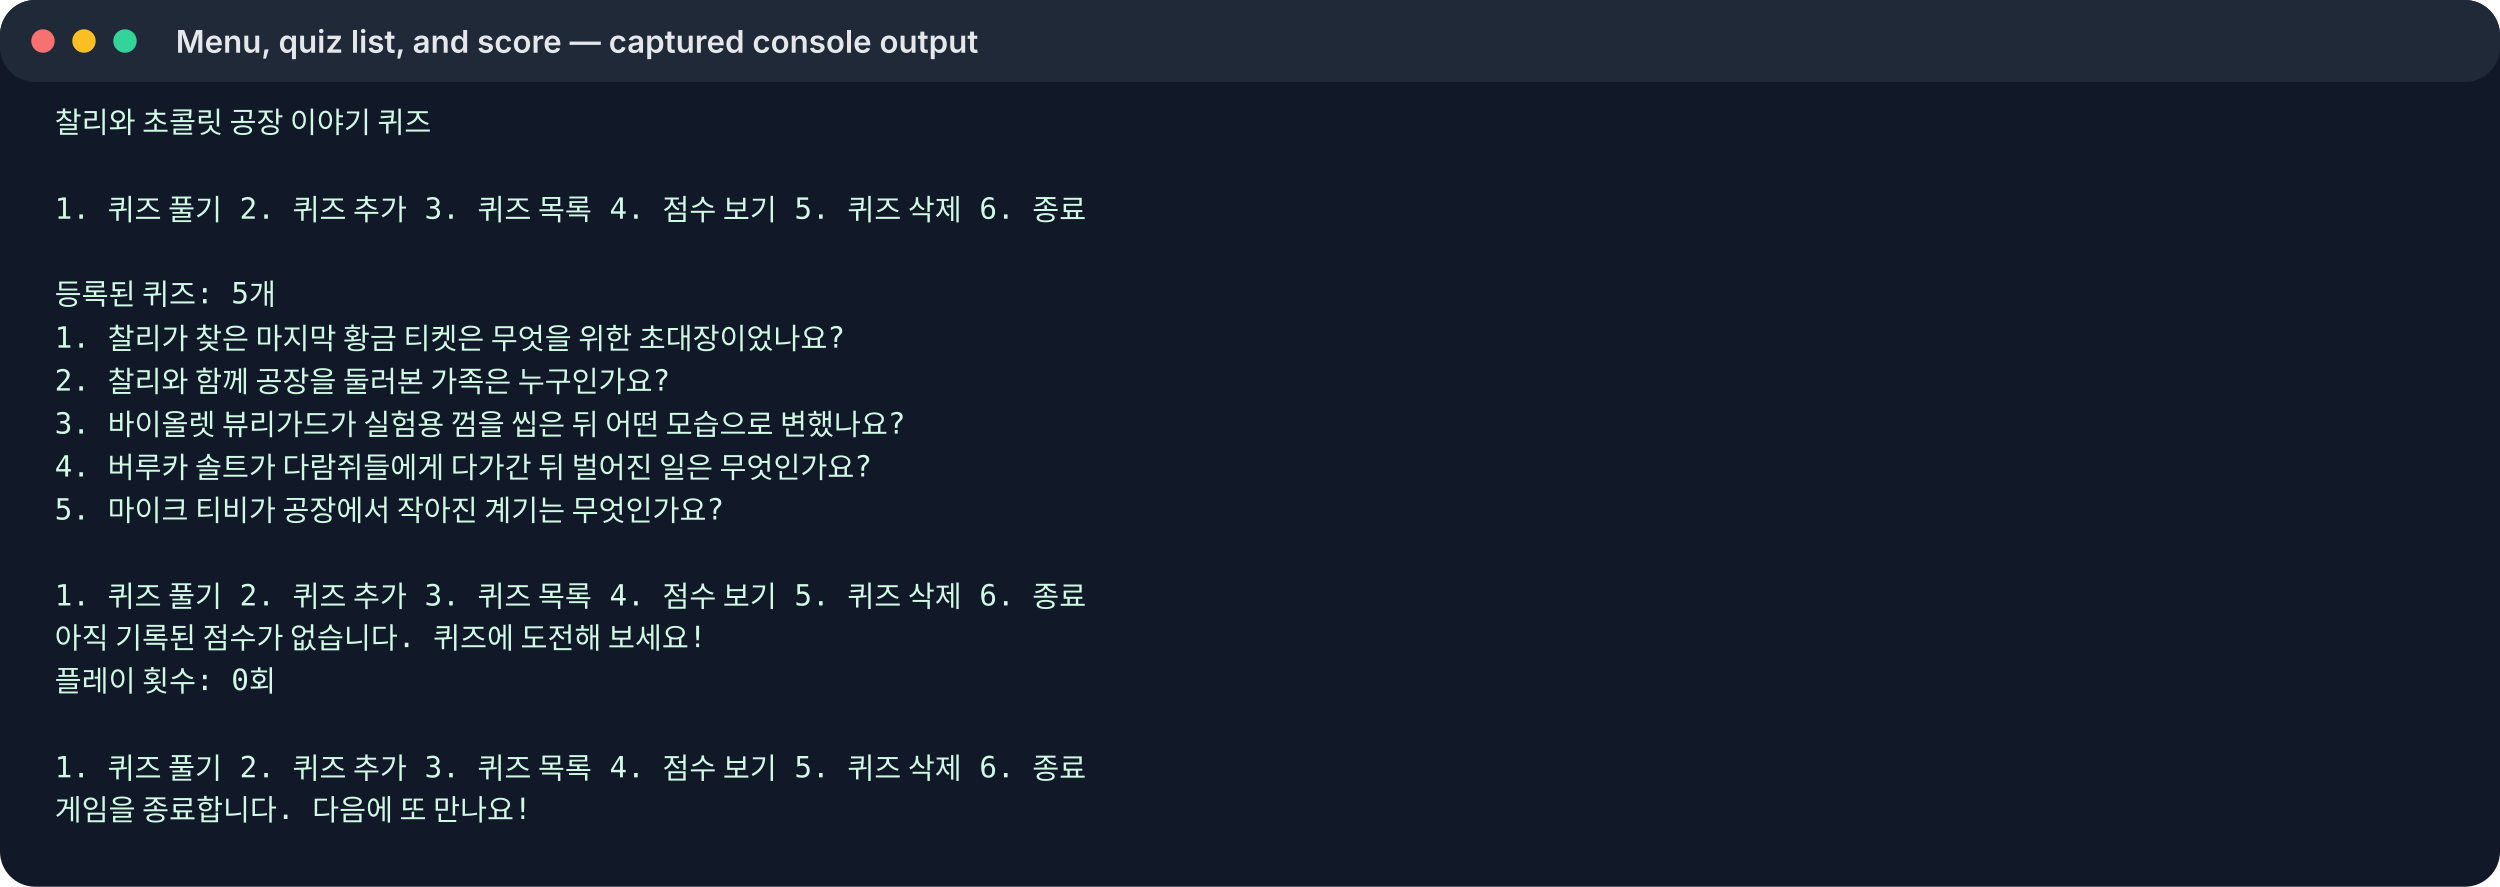
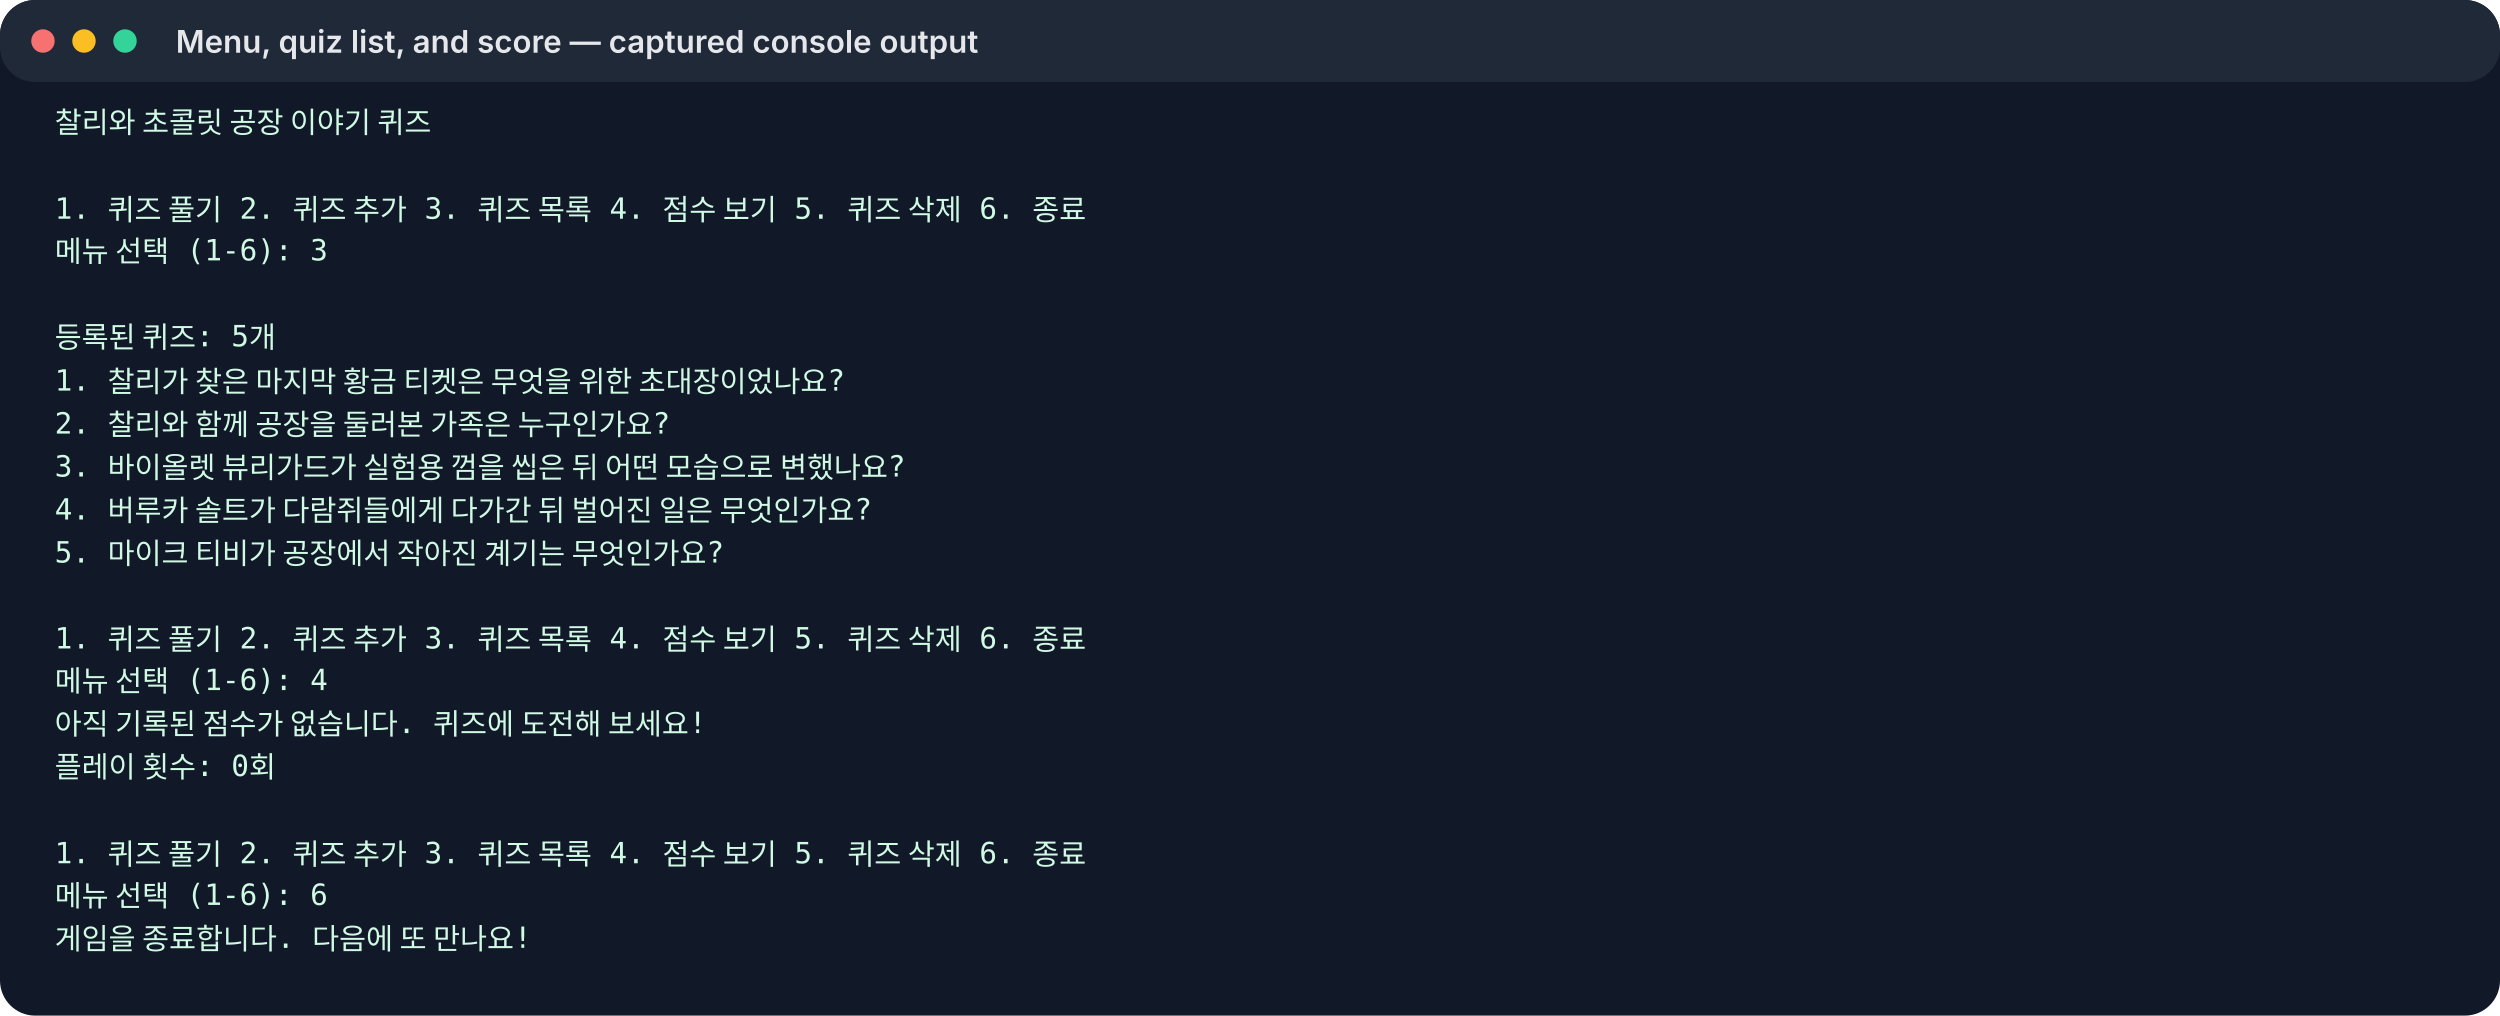
- <svg xmlns="http://www.w3.org/2000/svg" width="1280" height="454" viewBox="0 0 1280 454">
-   <rect width="1280" height="454" rx="18" fill="#111827" />
+ <svg xmlns="http://www.w3.org/2000/svg" width="1280" height="520" viewBox="0 0 1280 520">
+   <rect width="1280" height="520" rx="18" fill="#111827" />
  <rect width="1280" height="42" rx="18" fill="#1f2937" />
  <circle cx="22" cy="21" r="6" fill="#f87171" />
  <circle cx="43" cy="21" r="6" fill="#fbbf24" />
  <circle cx="64" cy="21" r="6" fill="#34d399" />
  <text x="90" y="27" class="title">Menu, quiz list, and score — captured console output</text>
-   <style>.title{font:600 16px -apple-system,BlinkMacSystemFont,sans-serif;fill:#e5e7eb}.line{font:15px Menlo,Monaco,monospace;fill:#d1fae5;white-space:pre}</style>
+   <style>.title{font:600 16px -apple-system,BlinkMacSystemFont,sans-serif;fill:#e5e7eb}.line{font:15px Menlo,Monaco,monospace;fill:#d1fae5}</style>
  <text x="28" y="68" class="line">찰리와 초콜릿 공장 이야기 퀴즈</text>
  <text x="28" y="90" class="line" />
  <text x="28" y="112" class="line">1. 퀴즈 풀기  2. 퀴즈 추가  3. 퀴즈 목록  4. 점수 보기  5. 퀴즈 삭제  6. 종료</text>
-   <text x="28" y="134" class="line" />
-   <text x="28" y="156" class="line">등록된 퀴즈: 5개</text>
-   <text x="28" y="178" class="line">1. 찰리가 찾은 마지막 황금 티켓은 무엇을 위한 초대장이었나요?</text>
-   <text x="28" y="200" class="line">2. 찰리와 함께 공장을 둘러본 가족은 누구인가요?</text>
-   <text x="28" y="222" class="line">3. 바이올렛 뷰리가드가 실험용 껌을 씹은 뒤 어떤 모습으로 변했나요?</text>
-   <text x="28" y="244" class="line">4. 버루카 솔트가 다람쥐들에게 다가간 뒤 벌어진 일은 무엇인가요?</text>
-   <text x="28" y="266" class="line">5. 마이크 티비가 공장에서 작아진 계기는 무엇인가요?</text>
-   <text x="28" y="288" class="line" />
-   <text x="28" y="310" class="line">1. 퀴즈 풀기  2. 퀴즈 추가  3. 퀴즈 목록  4. 점수 보기  5. 퀴즈 삭제  6. 종료</text>
-   <text x="28" y="332" class="line">아직 기록된 점수가 없습니다. 퀴즈에 도전해 보세요!</text>
-   <text x="28" y="354" class="line">플레이 횟수: 0회</text>
-   <text x="28" y="376" class="line" />
-   <text x="28" y="398" class="line">1. 퀴즈 풀기  2. 퀴즈 추가  3. 퀴즈 목록  4. 점수 보기  5. 퀴즈 삭제  6. 종료</text>
-   <text x="28" y="420" class="line">게임을 종료합니다. 다음에 또 만나요!</text>
+   <text x="28" y="134" class="line">메뉴 선택 (1-6): 3</text>
+   <text x="28" y="156" class="line" />
+   <text x="28" y="178" class="line">등록된 퀴즈: 5개</text>
+   <text x="28" y="200" class="line">1. 찰리가 찾은 마지막 황금 티켓은 무엇을 위한 초대장이었나요?</text>
+   <text x="28" y="222" class="line">2. 찰리와 함께 공장을 둘러본 가족은 누구인가요?</text>
+   <text x="28" y="244" class="line">3. 바이올렛 뷰리가드가 실험용 껌을 씹은 뒤 어떤 모습으로 변했나요?</text>
+   <text x="28" y="266" class="line">4. 버루카 솔트가 다람쥐들에게 다가간 뒤 벌어진 일은 무엇인가요?</text>
+   <text x="28" y="288" class="line">5. 마이크 티비가 공장에서 작아진 계기는 무엇인가요?</text>
+   <text x="28" y="310" class="line" />
+   <text x="28" y="332" class="line">1. 퀴즈 풀기  2. 퀴즈 추가  3. 퀴즈 목록  4. 점수 보기  5. 퀴즈 삭제  6. 종료</text>
+   <text x="28" y="354" class="line">메뉴 선택 (1-6): 4</text>
+   <text x="28" y="376" class="line">아직 기록된 점수가 없습니다. 퀴즈에 도전해 보세요!</text>
+   <text x="28" y="398" class="line">플레이 횟수: 0회</text>
+   <text x="28" y="420" class="line" />
+   <text x="28" y="442" class="line">1. 퀴즈 풀기  2. 퀴즈 추가  3. 퀴즈 목록  4. 점수 보기  5. 퀴즈 삭제  6. 종료</text>
+   <text x="28" y="464" class="line">메뉴 선택 (1-6): 6</text>
+   <text x="28" y="486" class="line">게임을 종료합니다. 다음에 또 만나요!</text>
</svg>
